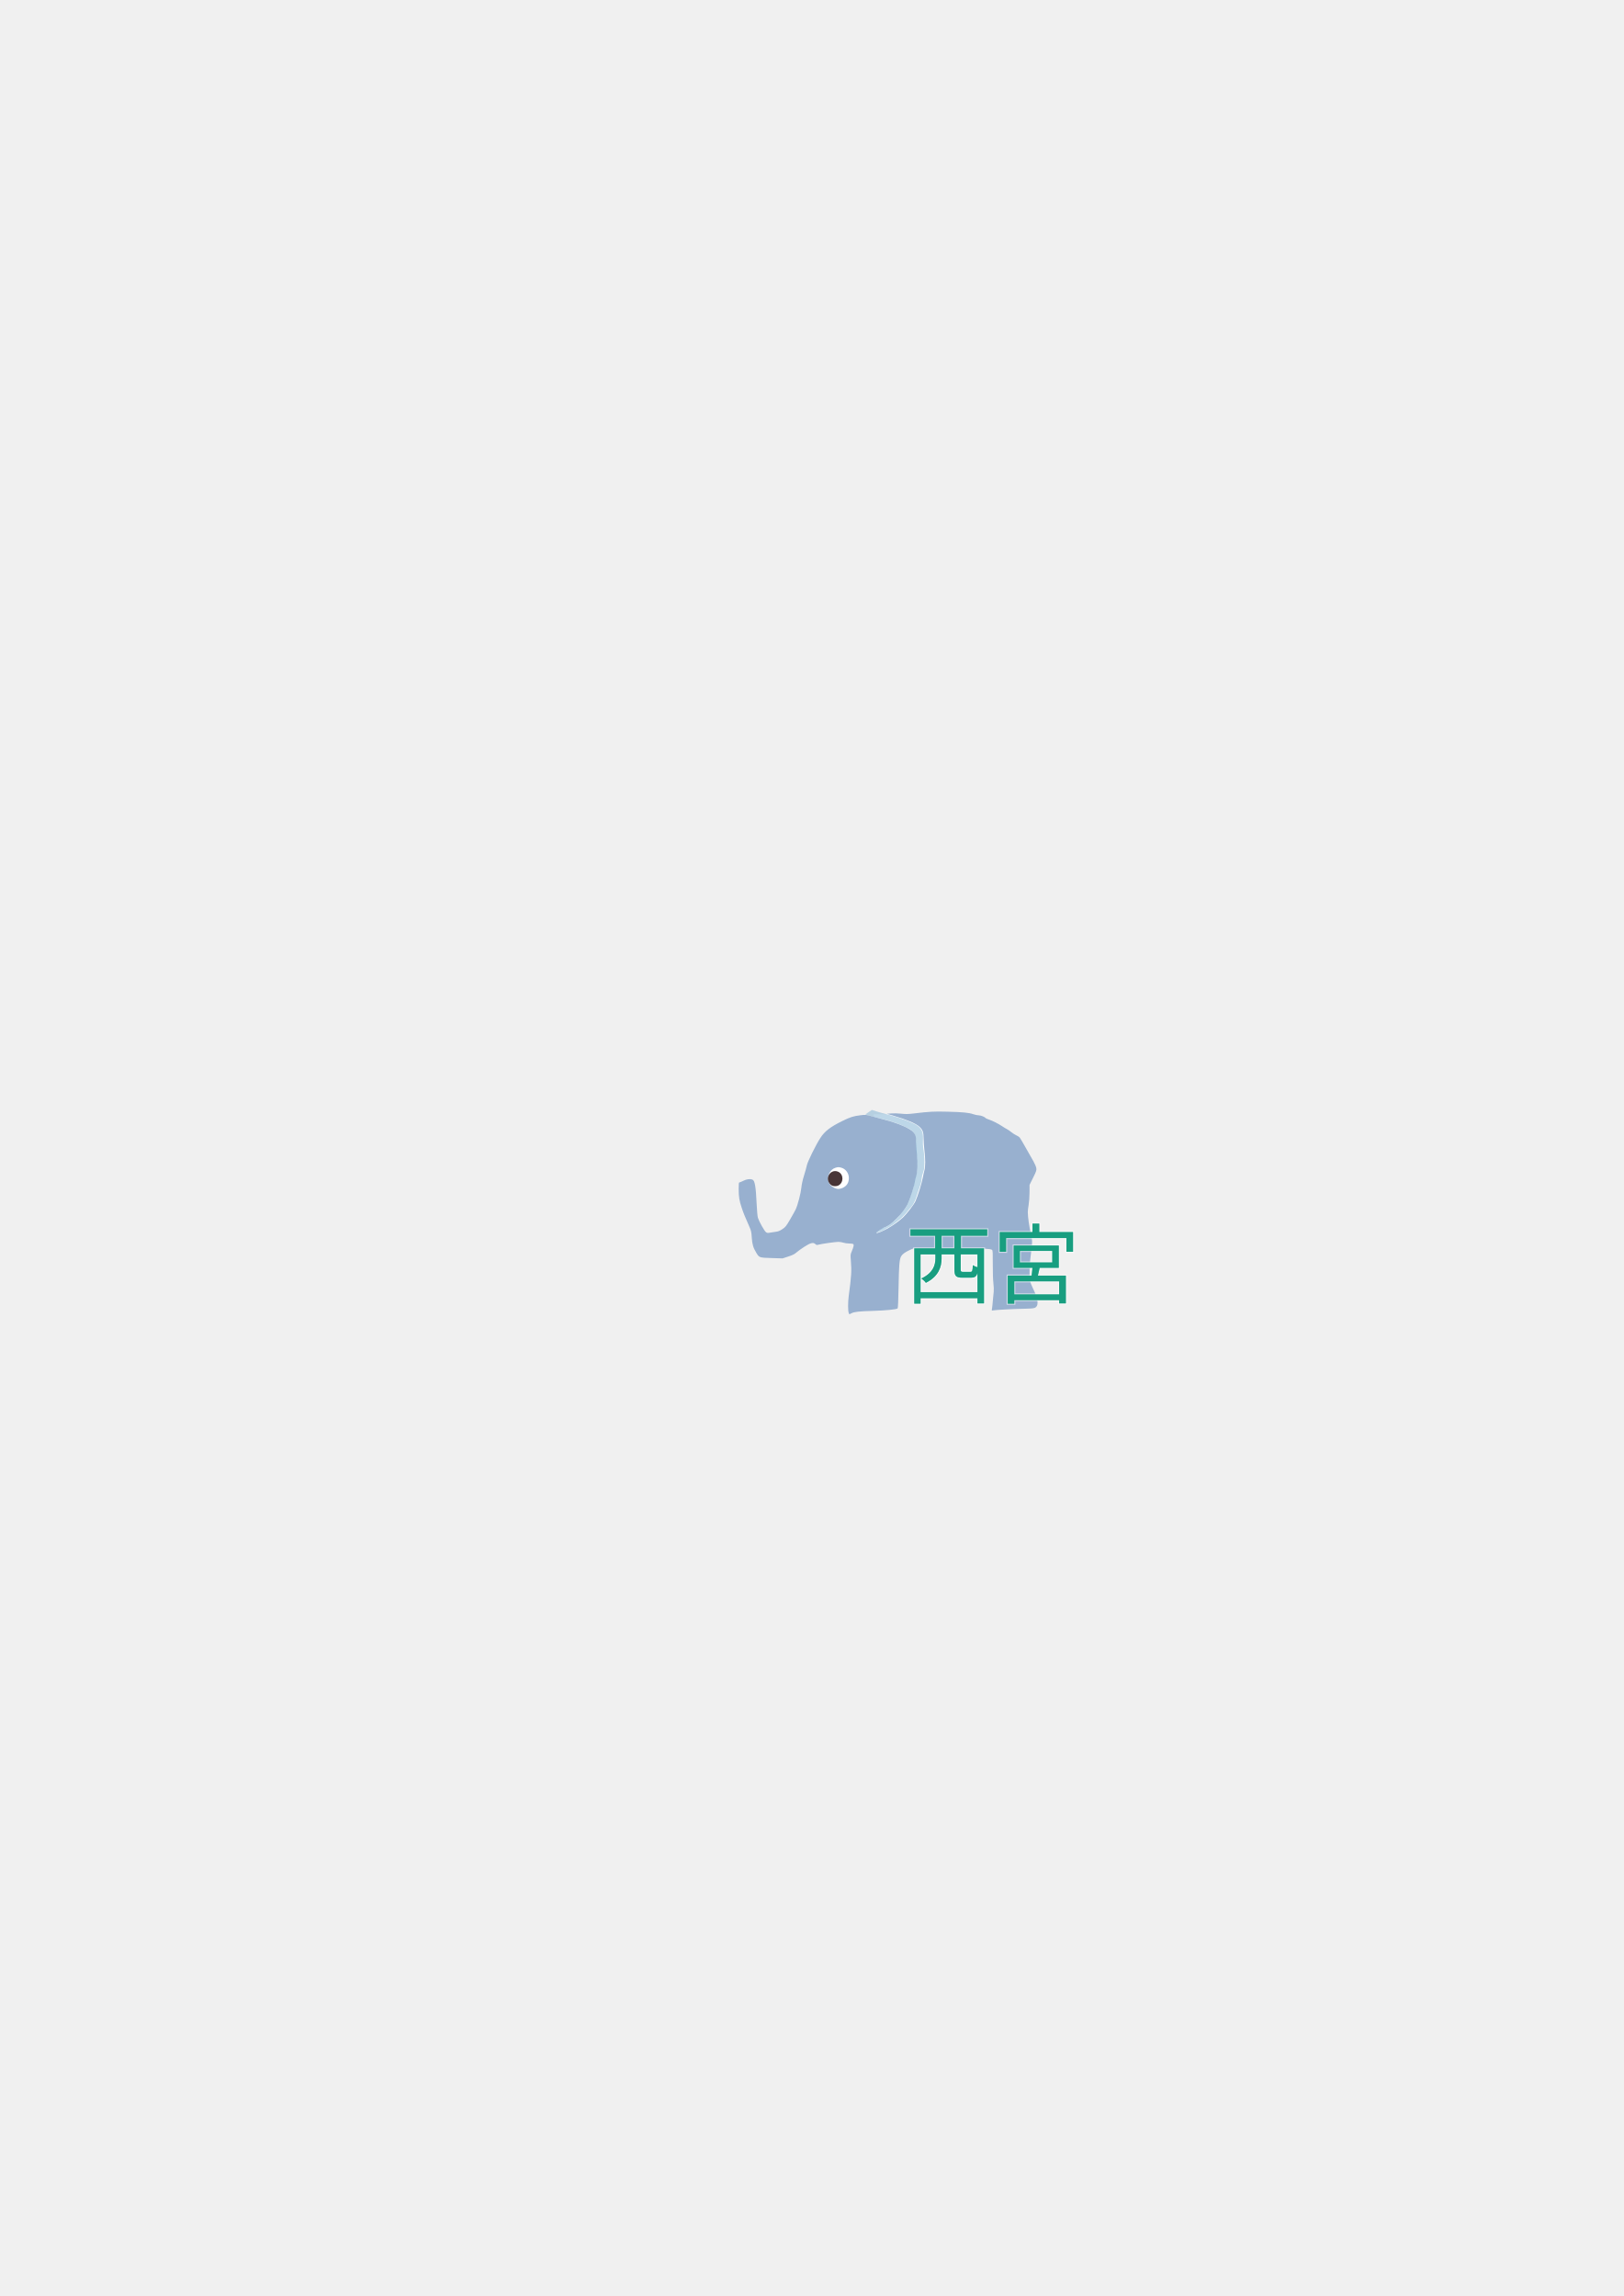
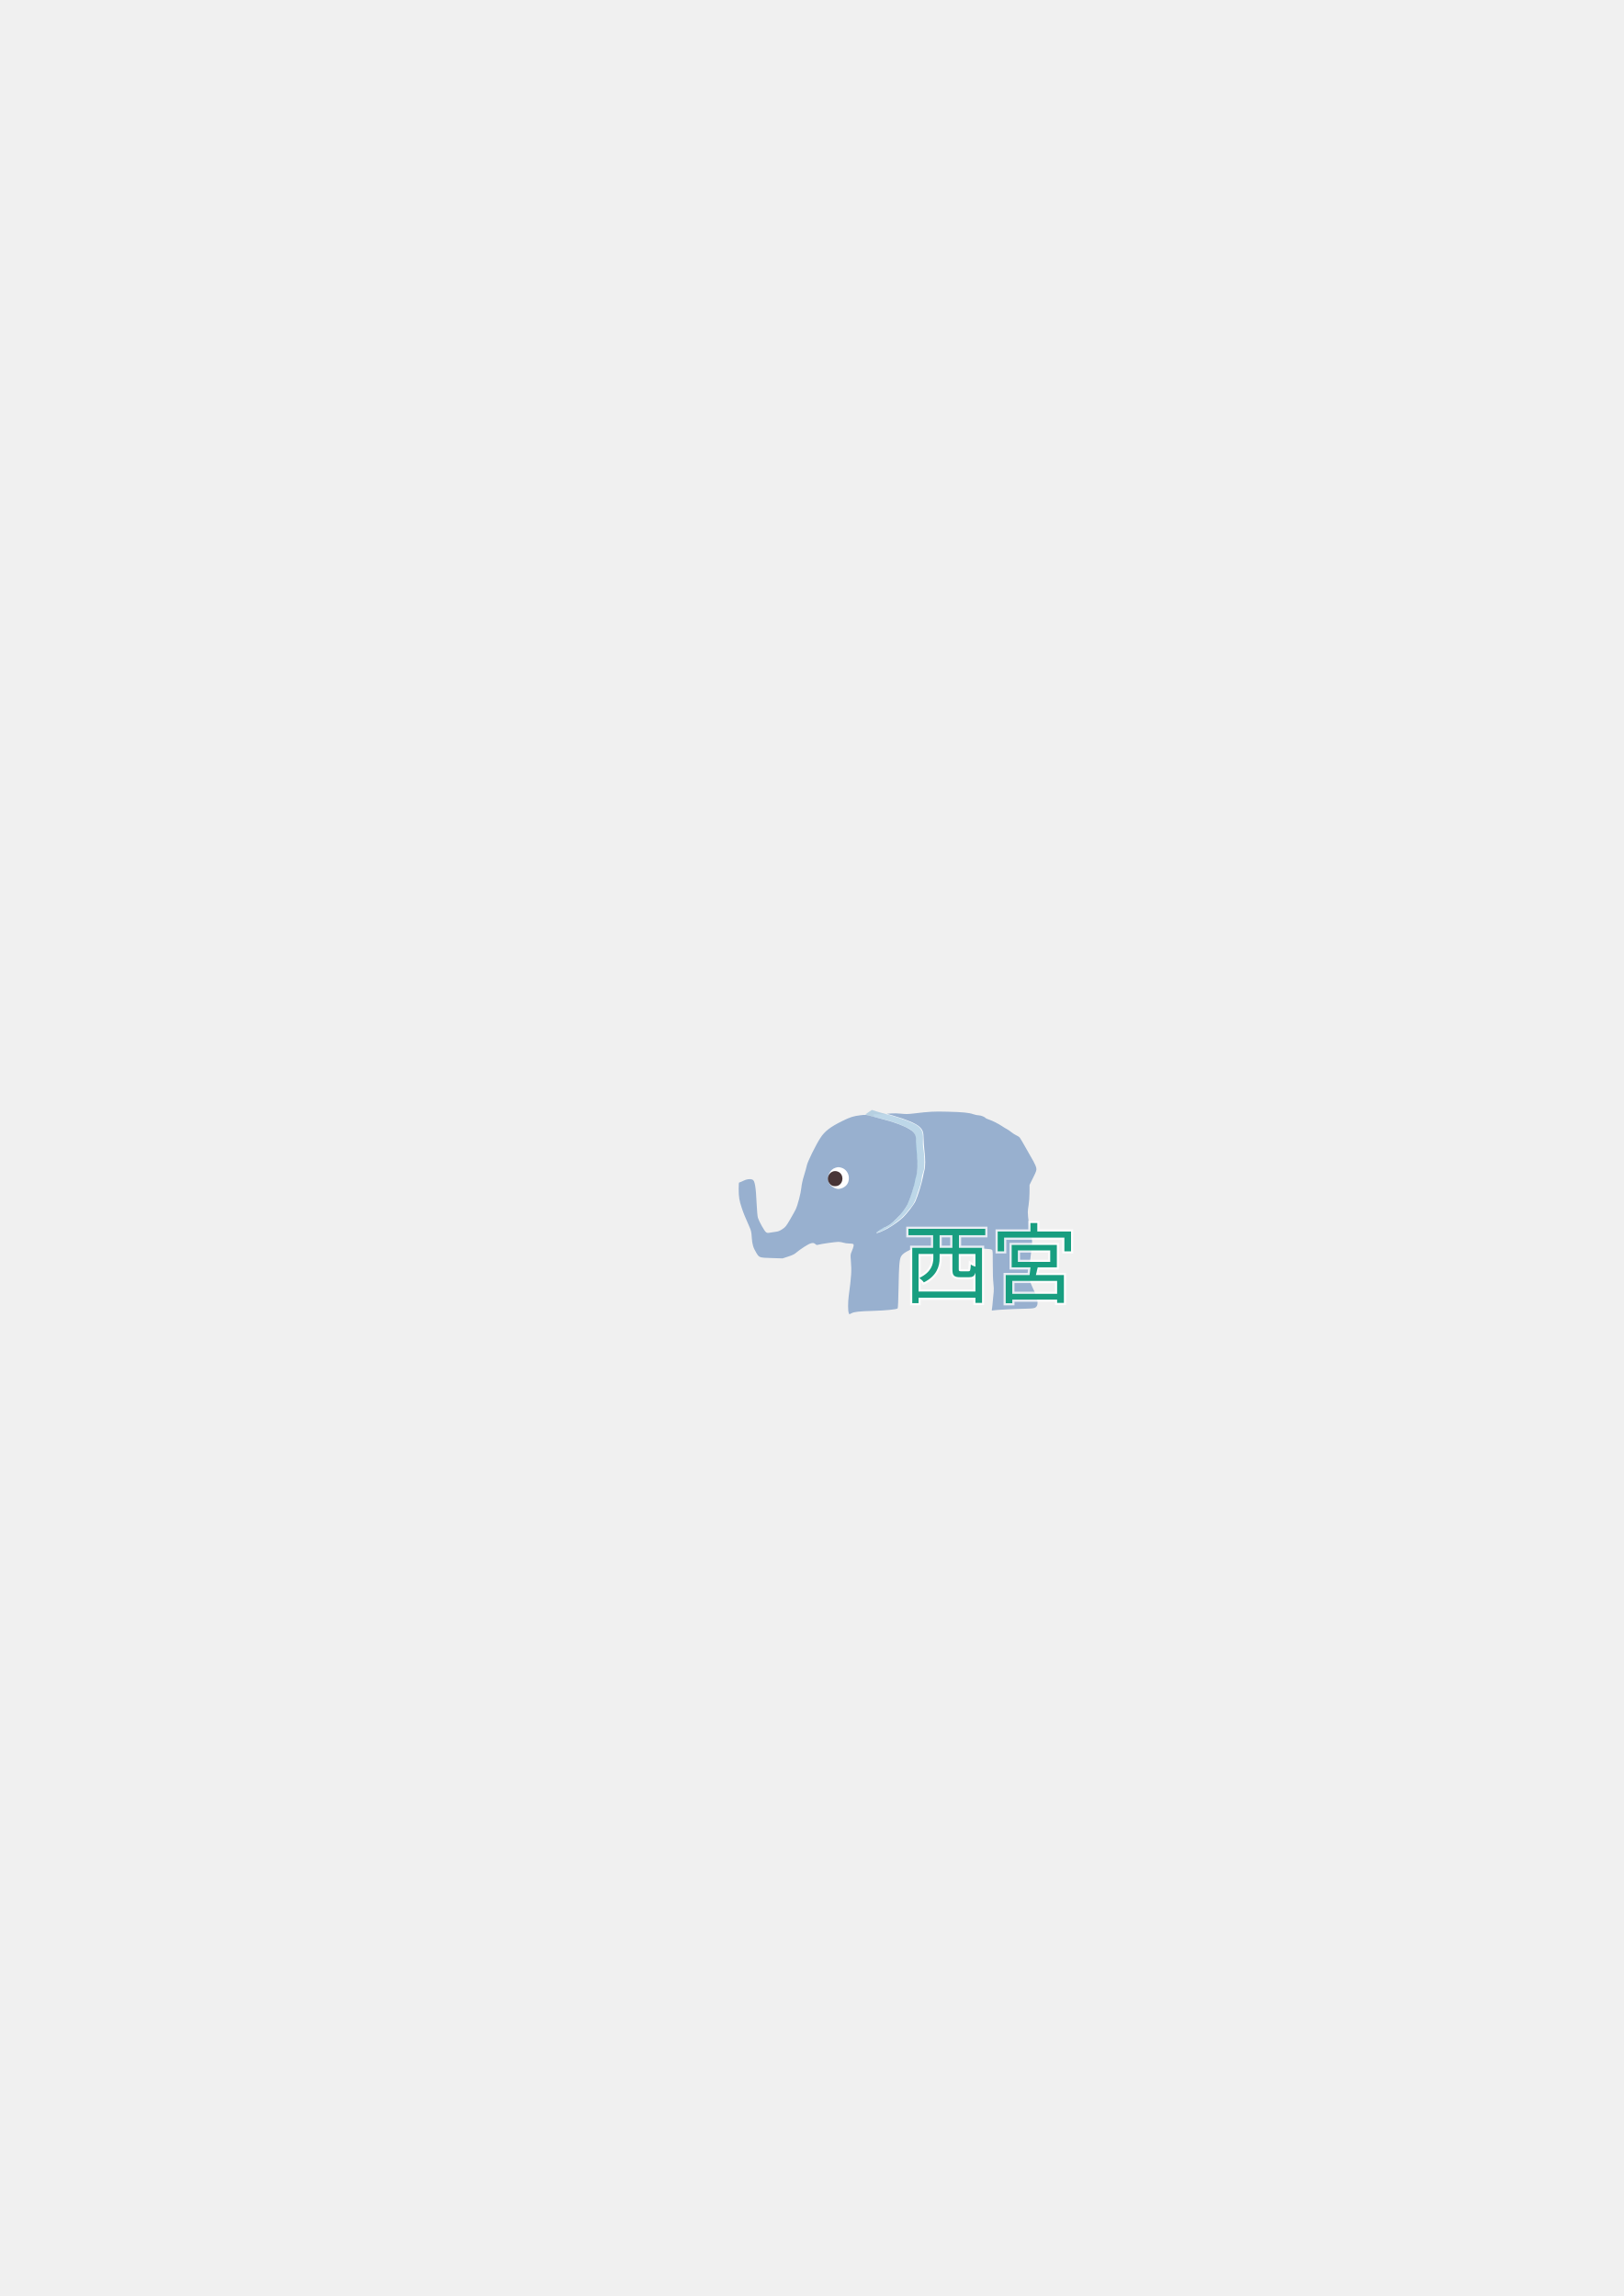
<svg xmlns="http://www.w3.org/2000/svg" width="210mm" height="297mm" viewBox="0 0 744.094 1052.362" id="svg2" version="1.1">
  <defs id="defs4">
    </defs>
  <g id="layer1">
    <g id="g4744">
      <rect y="510.718" x="400.399" height="56.922" width="27.931" id="rect4830" style="fill:#ffffff;fill-opacity:1;stroke:none;stroke-width:16;stroke-linecap:round;stroke-linejoin:round;stroke-miterlimit:4;stroke-dasharray:none" />
      <rect y="530.871" x="376.358" height="17.324" width="16.087" id="rect4288" style="fill:#ffffff;fill-opacity:1;stroke:none;stroke-width:16;stroke-linecap:round;stroke-linejoin:round;stroke-miterlimit:4;stroke-dasharray:none" />
      <path id="path4239" d="m 388.945,601.742 c -0.384,-0.907 -0.381,-4.909 0.006,-7.789 1.24,-9.216 1.367,-11.368 0.962,-16.261 -0.211,-2.551 -0.196,-2.688 0.464,-4.25 0.878,-2.078 1.044,-2.981 0.599,-3.263 -0.19,-0.12 -1.034,-0.22 -1.876,-0.222 -0.842,-0.002 -2.009,-0.173 -2.594,-0.379 -0.585,-0.206 -1.605,-0.375 -2.268,-0.375 -1.356,0 -7.594,0.876 -9.073,1.274 -0.855,0.23 -1.033,0.197 -1.553,-0.291 -0.932,-0.875 -2.186,-0.555 -5.048,1.288 -1.339,0.862 -2.95,2.026 -3.581,2.586 -0.888,0.788 -1.735,1.21 -3.75,1.868 l -2.602,0.85 -4.992,-0.154 c -5.713,-0.176 -5.698,-0.171 -7.072,-2.447 -1.399,-2.316 -1.848,-3.844 -2.051,-6.973 -0.164,-2.541 -0.292,-3.115 -1.098,-4.938 -2.1,-4.75 -2.636,-6.07 -3.493,-8.607 -1.136,-3.363 -1.415,-5.084 -1.417,-8.768 -10e-4,-2.31 0.071,-2.938 0.338,-2.938 0.187,0 1.002,-0.336 1.812,-0.747 1.519,-0.77 3.02,-0.961 4.16,-0.527 1.099,0.418 1.565,3.11 1.933,11.149 0.142,3.114 0.382,5.708 0.59,6.375 0.527,1.693 2.953,6.018 3.675,6.55 0.544,0.401 0.811,0.433 1.875,0.224 0.683,-0.134 1.873,-0.313 2.645,-0.398 1.076,-0.118 1.773,-0.399 2.982,-1.202 1.461,-0.971 1.724,-1.299 3.548,-4.424 1.084,-1.856 2.24,-3.938 2.57,-4.625 0.932,-1.942 2.383,-7.508 2.61,-10.008 0.131,-1.443 0.568,-3.427 1.213,-5.5 0.554,-1.783 1.135,-3.879 1.291,-4.658 0.345,-1.726 4.131,-9.413 6.206,-12.603 2.001,-3.076 4.562,-5.051 10.043,-7.745 3.666,-1.802 5.04,-2.238 8.325,-2.642 2.382,-0.293 2.469,-0.285 5.24,0.481 1.55,0.428 4.112,1.115 5.693,1.526 6.413,1.667 11.689,3.941 13.312,5.737 1.04,1.151 1.334,2.209 1.26,4.537 -0.028,0.894 0.127,3.237 0.344,5.207 0.494,4.479 0.346,8.506 -0.394,10.752 -0.287,0.872 -0.522,1.896 -0.522,2.276 0,1.047 -2.393,8.403 -3.379,10.39 -1.872,3.769 -7.712,9.657 -10.303,10.389 -1.025,0.289 -4.208,2.429 -3.969,2.669 0.257,0.257 2.898,-0.803 5.186,-2.082 2.403,-1.344 5.224,-3.373 7.055,-5.077 1.692,-1.574 4.966,-5.846 5.669,-7.398 1.027,-2.267 2.901,-8.229 3.339,-10.625 0.214,-1.169 0.56,-2.74 0.77,-3.492 0.486,-1.743 0.49,-5.284 0.008,-9.143 -0.205,-1.645 -0.376,-4.115 -0.38,-5.49 -0.009,-2.975 -0.392,-4.025 -1.994,-5.47 -1.598,-1.441 -5.936,-3.262 -11.862,-4.98 l -2.984,-0.865 1.984,-0.175 c 1.128,-0.1 3.104,-0.052 4.578,0.111 2.12,0.234 3.169,0.217 5.75,-0.094 7.235,-0.871 9.305,-0.981 15.491,-0.819 7.087,0.185 9.831,0.454 11.847,1.164 0.787,0.277 1.889,0.504 2.447,0.504 0.965,0 2.796,0.723 3.107,1.227 0.08,0.129 0.734,0.428 1.454,0.664 1.714,0.561 4.463,1.943 6.185,3.107 0.756,0.511 1.769,1.128 2.25,1.369 0.481,0.242 1.381,0.859 2,1.372 0.619,0.513 1.631,1.159 2.25,1.436 0.619,0.276 1.307,0.716 1.529,0.976 0.222,0.261 1.478,2.386 2.791,4.724 1.313,2.337 2.899,5.14 3.524,6.228 0.626,1.088 1.213,2.478 1.304,3.089 0.153,1.021 0.035,1.378 -1.46,4.397 l -1.627,3.286 -0.02,3.5 c -0.011,1.949 -0.189,4.442 -0.401,5.625 -0.21,1.169 -0.384,2.705 -0.386,3.415 -0.007,2.005 0.732,7.212 1.395,9.83 0.701,2.765 0.738,3.938 0.237,7.506 -0.842,5.996 -1.107,12.114 -0.618,14.237 0.141,0.611 0.808,2.243 1.484,3.625 2.441,4.999 2.625,7.953 0.541,8.684 -0.558,0.196 -2.241,0.331 -4.293,0.344 -4.004,0.027 -13.756,0.539 -14.679,0.77 -0.635,0.159 -0.645,0.142 -0.469,-0.812 0.099,-0.536 0.275,-2.212 0.392,-3.724 0.117,-1.512 0.292,-3.33 0.389,-4.039 0.098,-0.718 0.035,-2.435 -0.142,-3.875 -0.191,-1.552 -0.302,-5.052 -0.28,-8.756 0.031,-5.123 -0.025,-6.233 -0.329,-6.537 -0.563,-0.563 -5.968,-0.785 -11.131,-0.456 -10.429,0.664 -19.044,0.581 -23.321,-0.226 -1.098,-0.207 -1.36,-0.148 -3.25,0.728 -2.245,1.041 -3.513,1.985 -4.037,3.004 -0.718,1.396 -0.952,4.309 -1.111,13.834 -0.105,6.33 -0.254,9.769 -0.429,9.944 -0.463,0.463 -5.521,0.974 -11.229,1.135 -6.489,0.183 -8.553,0.407 -9.906,1.077 l -0.999,0.494 -0.281,-0.664 -10e-6,0 z m -2.813,-57.263 c 1.942,-0.899 2.875,-2.376 2.875,-4.552 0,-2.182 -1.444,-4.157 -3.445,-4.713 -1.159,-0.322 -1.451,-0.322 -2.609,0 -2.621,0.728 -4.184,4.002 -3.179,6.66 0.607,1.606 2.743,3.068 4.484,3.068 0.481,0 1.325,-0.208 1.875,-0.463 z" style="fill:#98b0cf;fill-opacity:1;stroke:none;stroke-width:16;stroke-linecap:round;stroke-linejoin:round;stroke-miterlimit:4;stroke-dasharray:none" />
      <path d="m 399.546,508.727 c 2.87,0.979 5.807,1.728 8.736,2.505 3.781,1.094 7.549,2.332 11.096,4.054 1.12,0.621 2.153,1.39 2.814,2.508 0.327,0.552 0.385,0.8 0.597,1.39 0.312,1.44 0.206,2.929 0.165,4.391 -0.058,1.392 0.187,2.76 0.376,4.132 0.179,1.177 0.247,2.367 0.288,3.556 0.017,1.149 0.033,2.296 -0.049,3.442 -0.007,0.922 -0.214,1.791 -0.508,2.658 -0.274,0.75 -0.485,1.518 -0.599,2.308 -0.044,0.58 -0.111,1.157 -0.228,1.727 -0.147,0.458 -0.23,0.932 -0.352,1.396 -0.173,0.53 -0.365,1.052 -0.518,1.589 -0.277,0.806 -0.564,1.609 -0.84,2.416 -0.271,0.841 -0.484,1.697 -0.807,2.52 -0.297,0.793 -0.675,1.55 -1.051,2.307 -0.612,1.11 -1.482,2.041 -2.297,3.001 -0.938,1.326 -2.019,2.512 -3.209,3.613 -0.834,0.747 -1.753,1.388 -2.633,2.077 -1.747,1.505 -3.818,2.521 -5.811,3.661 -0.794,0.306 -1.569,0.681 -2.399,0.881 -0.33,0.132 -0.675,0.21 -1.024,0.27 0,0 2.955,-2.24 2.955,-2.24 l 0,0 c 0.339,-0.082 0.67,-0.186 1.004,-0.284 0.791,-0.244 1.561,-0.564 2.309,-0.914 -5.401,3.174 -1.51,0.989 -0.432,-0.011 0.88,-0.708 1.808,-1.351 2.68,-2.07 1.201,-1.073 2.323,-2.211 3.214,-3.563 0.793,-0.948 1.648,-1.851 2.299,-2.906 0.37,-0.749 0.755,-1.495 1.044,-2.279 0.364,-0.807 0.583,-1.664 0.842,-2.507 0.266,-0.796 0.506,-1.598 0.816,-2.378 0.135,-0.538 0.301,-1.07 0.51,-1.584 0.124,-0.465 0.204,-0.939 0.356,-1.397 0.177,-0.543 0.205,-1.125 0.255,-1.69 0.104,-0.817 0.311,-1.612 0.596,-2.386 0.289,-0.841 0.539,-1.679 0.553,-2.577 0.098,-1.134 0.102,-2.268 0.064,-3.406 -0.025,-1.182 -0.079,-2.364 -0.24,-3.536 -0.191,-1.39 -0.456,-2.774 -0.41,-4.184 0.055,-1.423 0.16,-2.867 -0.099,-4.276 -0.184,-0.553 -0.235,-0.8 -0.533,-1.316 -0.614,-1.064 -1.613,-1.784 -2.653,-2.395 -3.465,-1.798 -7.175,-3.088 -10.951,-4.062 -1.243,-0.307 -2.49,-0.596 -3.728,-0.921 -1.745,-0.458 -3.458,-1.034 -5.214,-1.451 0,0 3.016,-2.069 3.016,-2.069 z" id="path4231" style="fill:#7eb0d1;fill-opacity:0.51;stroke-width:16;stroke-linecap:round;stroke-linejoin:round;stroke-miterlimit:4;stroke-dasharray:none" />
      <path id="path4235" d="m 381.475,543.49 c -1.49,-0.598 -2.406,-2.487 -1.984,-4.089 0.566,-2.151 2.701,-3.223 4.642,-2.333 2.585,1.185 2.567,5.1 -0.029,6.344 -0.663,0.318 -1.938,0.355 -2.629,0.078 z" style="fill:#483537;fill-opacity:1;stroke:none;stroke-width:16;stroke-linecap:round;stroke-linejoin:round;stroke-miterlimit:4;stroke-dasharray:none" />
    </g>
-     <g id="g4179" transform="translate(61.16474,-24.21841)">
-       <text id="text3378-7-9" y="618.689" x="353.695" style="font-style:normal;font-weight:normal;font-size:40px;line-height:125%;font-family:sans-serif;letter-spacing:0px;word-spacing:0px;fill:#189e80;fill-opacity:1;stroke:#ffffff;stroke-width:1px;stroke-linecap:butt;stroke-linejoin:miter;stroke-opacity:0.502" xml:space="preserve">
-         <tspan style="font-style:normal;font-variant:normal;font-weight:normal;font-stretch:normal;font-size:40px;font-family:'JNR-SB-Font OTF';-inkscape-font-specification:'JNR-SB-Font OTF';fill:#189e80;fill-opacity:1;stroke:#ffffff;stroke-opacity:0.502" y="618.689" x="353.695" id="tspan3380-5-1">西宮</tspan>
+     <g id="g4157" transform="translate(10.25305,-11.84404)">
+       <text id="text3378-7-9" y="606.08" x="403.692" style="font-style:normal;font-weight:normal;font-size:40px;line-height:125%;font-family:sans-serif;letter-spacing:0px;word-spacing:0px;fill:#189e80;fill-opacity:1;stroke:#ffffff;stroke-width:2;stroke-linecap:butt;stroke-linejoin:miter;stroke-miterlimit:4;stroke-dasharray:none;stroke-opacity:0.769" xml:space="preserve">
+         <tspan style="font-style:normal;font-variant:normal;font-weight:normal;font-stretch:normal;font-size:40px;font-family:'JNR-SB-Font OTF';-inkscape-font-specification:'JNR-SB-Font OTF';fill:#189e80;fill-opacity:1;stroke:#ffffff;stroke-width:2;stroke-miterlimit:4;stroke-dasharray:none;stroke-opacity:0.769" y="606.08" x="403.692" id="tspan3380-5-1">西宮</tspan>
      </text>
-       <text id="text3378-7-9-5" y="618.689" x="353.695" style="font-style:normal;font-weight:normal;font-size:40px;line-height:125%;font-family:sans-serif;letter-spacing:0px;word-spacing:0px;fill:#189e80;fill-opacity:1;stroke:none;stroke-width:1px;stroke-linecap:butt;stroke-linejoin:miter;stroke-opacity:1" xml:space="preserve">
-         <tspan style="font-style:normal;font-variant:normal;font-weight:normal;font-stretch:normal;font-size:40px;font-family:'JNR-SB-Font OTF';-inkscape-font-specification:'JNR-SB-Font OTF';fill:#189e80;fill-opacity:1;stroke:none;stroke-opacity:1" y="618.689" x="353.695" id="tspan3380-5-1-3">西宮</tspan>
+       <text id="text3378-7-9-5" y="606.08" x="403.692" style="font-style:normal;font-weight:normal;font-size:40px;line-height:125%;font-family:sans-serif;letter-spacing:0px;word-spacing:0px;fill:#189e80;fill-opacity:1;stroke:none;stroke-width:1px;stroke-linecap:butt;stroke-linejoin:miter;stroke-opacity:1" xml:space="preserve">
+         <tspan style="font-style:normal;font-variant:normal;font-weight:normal;font-stretch:normal;font-size:40px;font-family:'JNR-SB-Font OTF';-inkscape-font-specification:'JNR-SB-Font OTF';fill:#189e80;fill-opacity:1;stroke:none;stroke-opacity:1" y="606.08" x="403.692" id="tspan3380-5-1-3">西宮</tspan>
      </text>
    </g>
  </g>
</svg>
